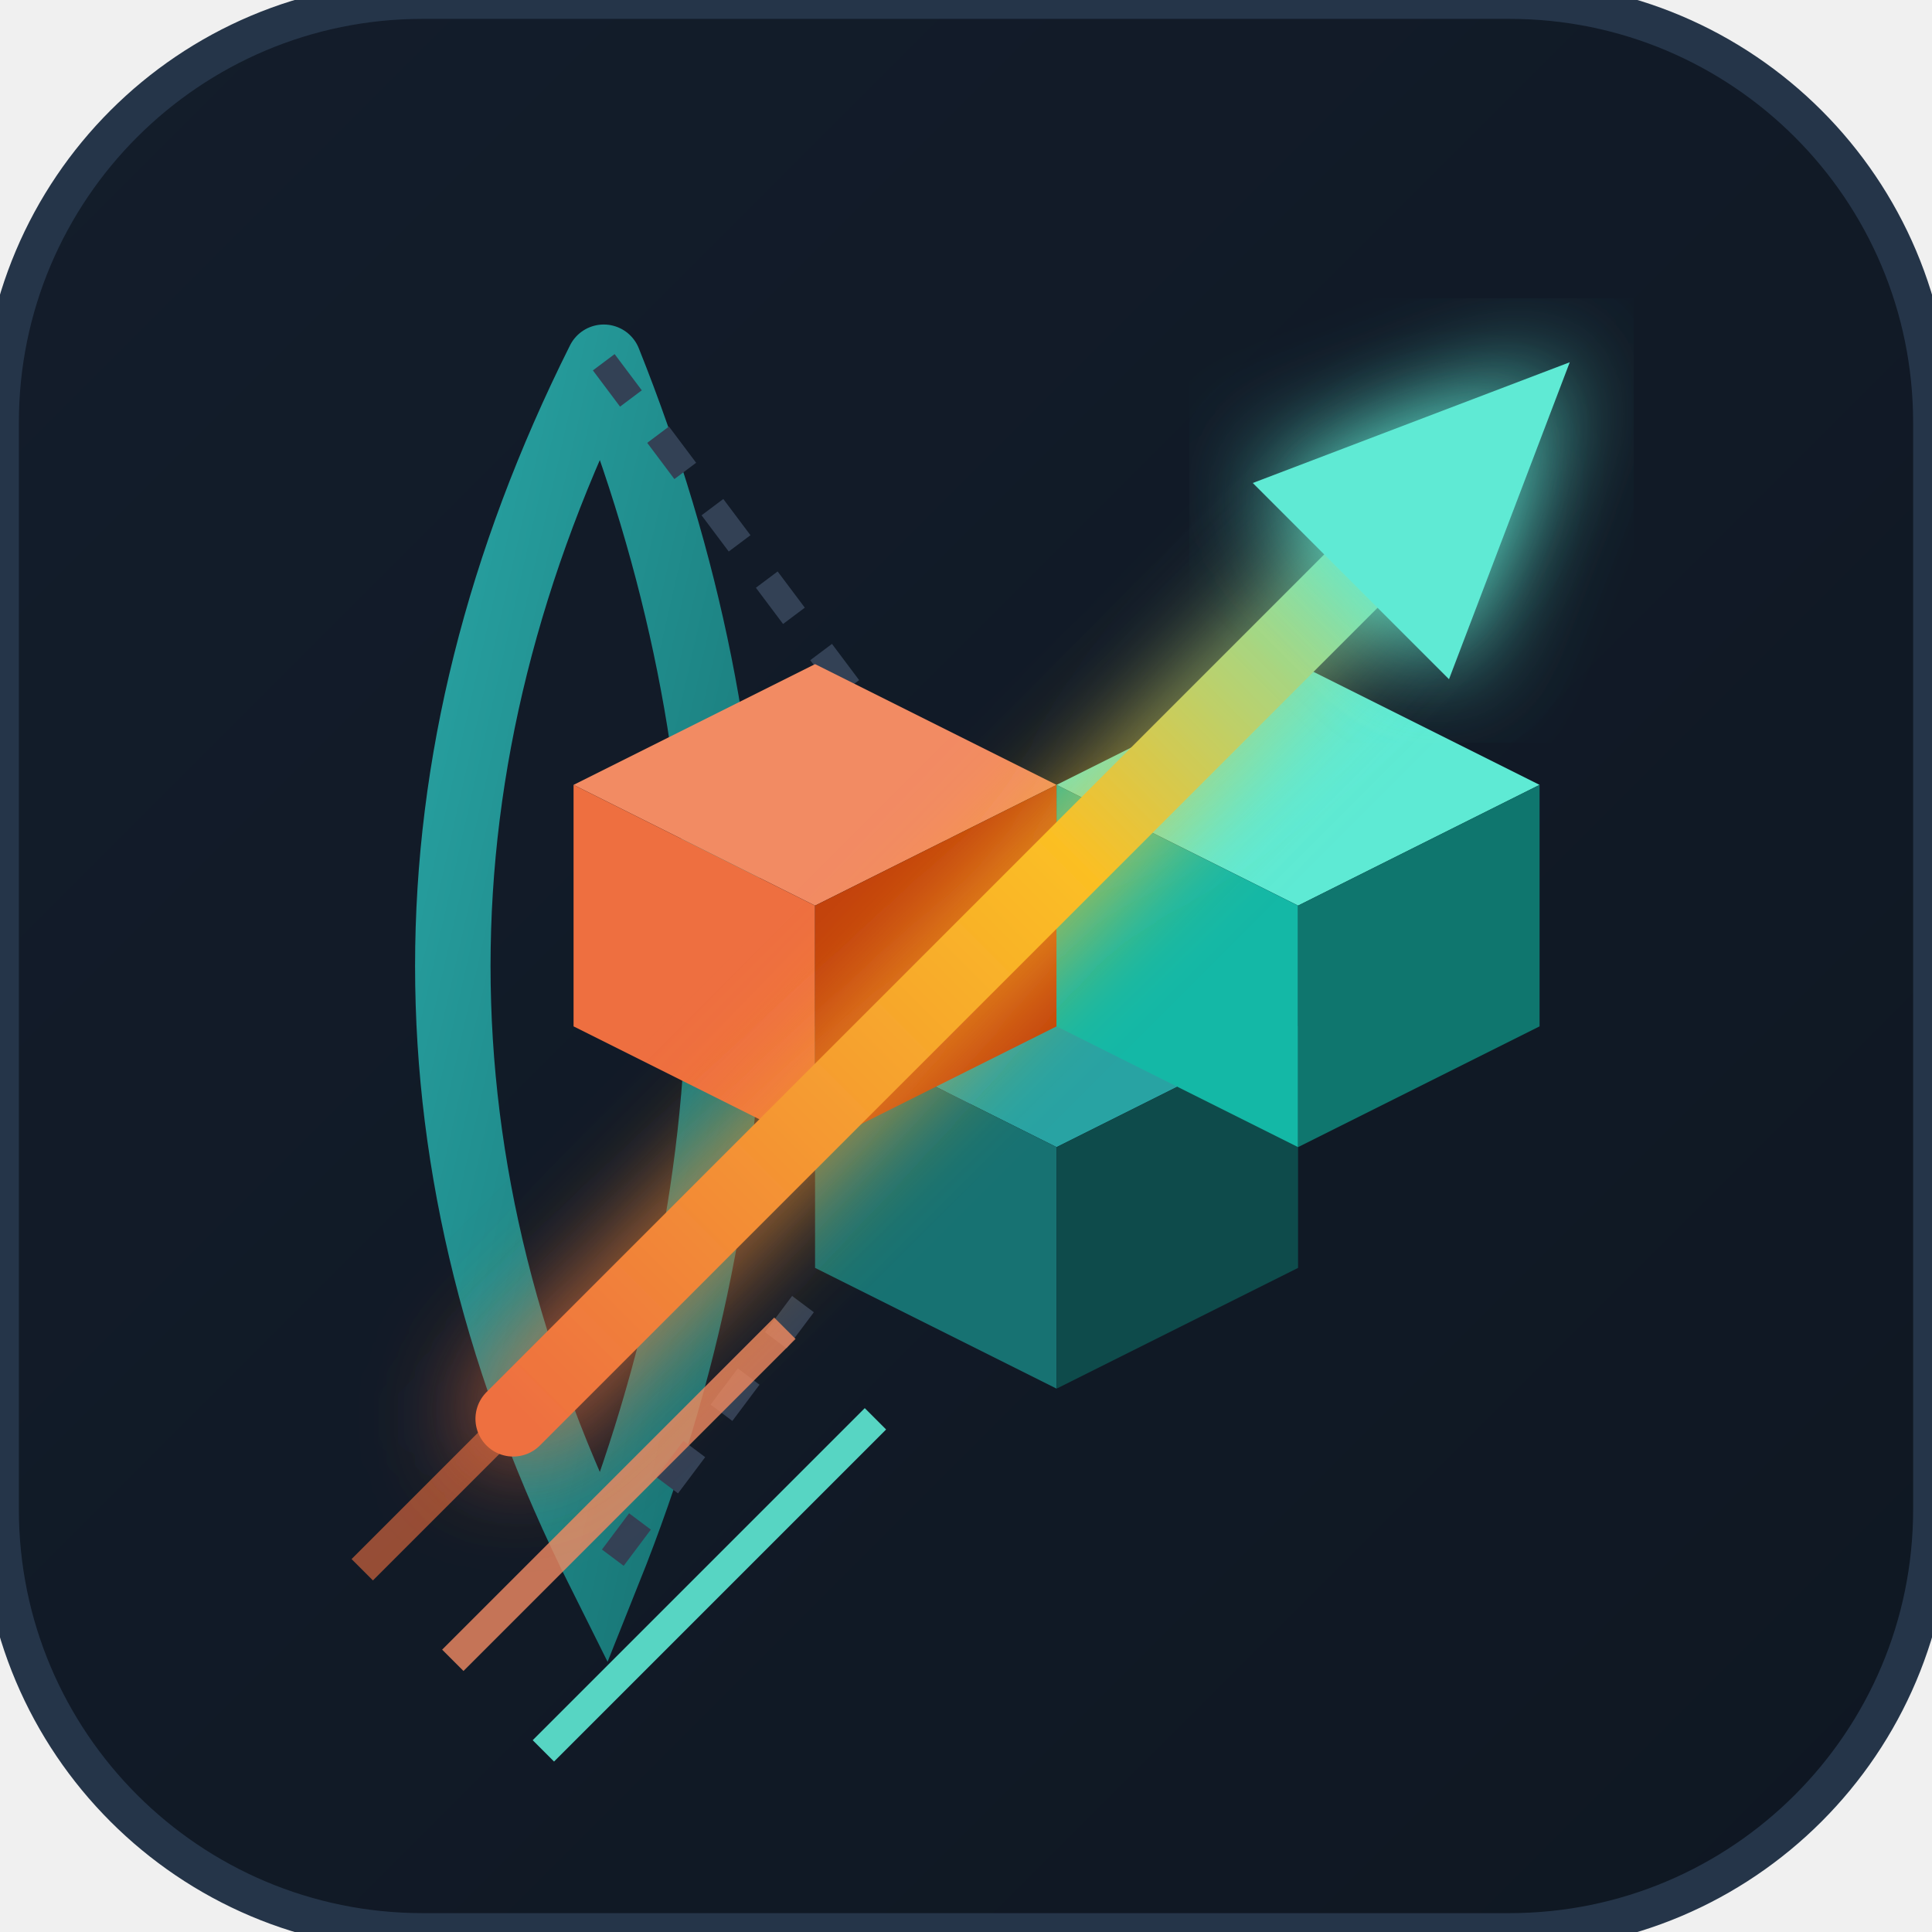
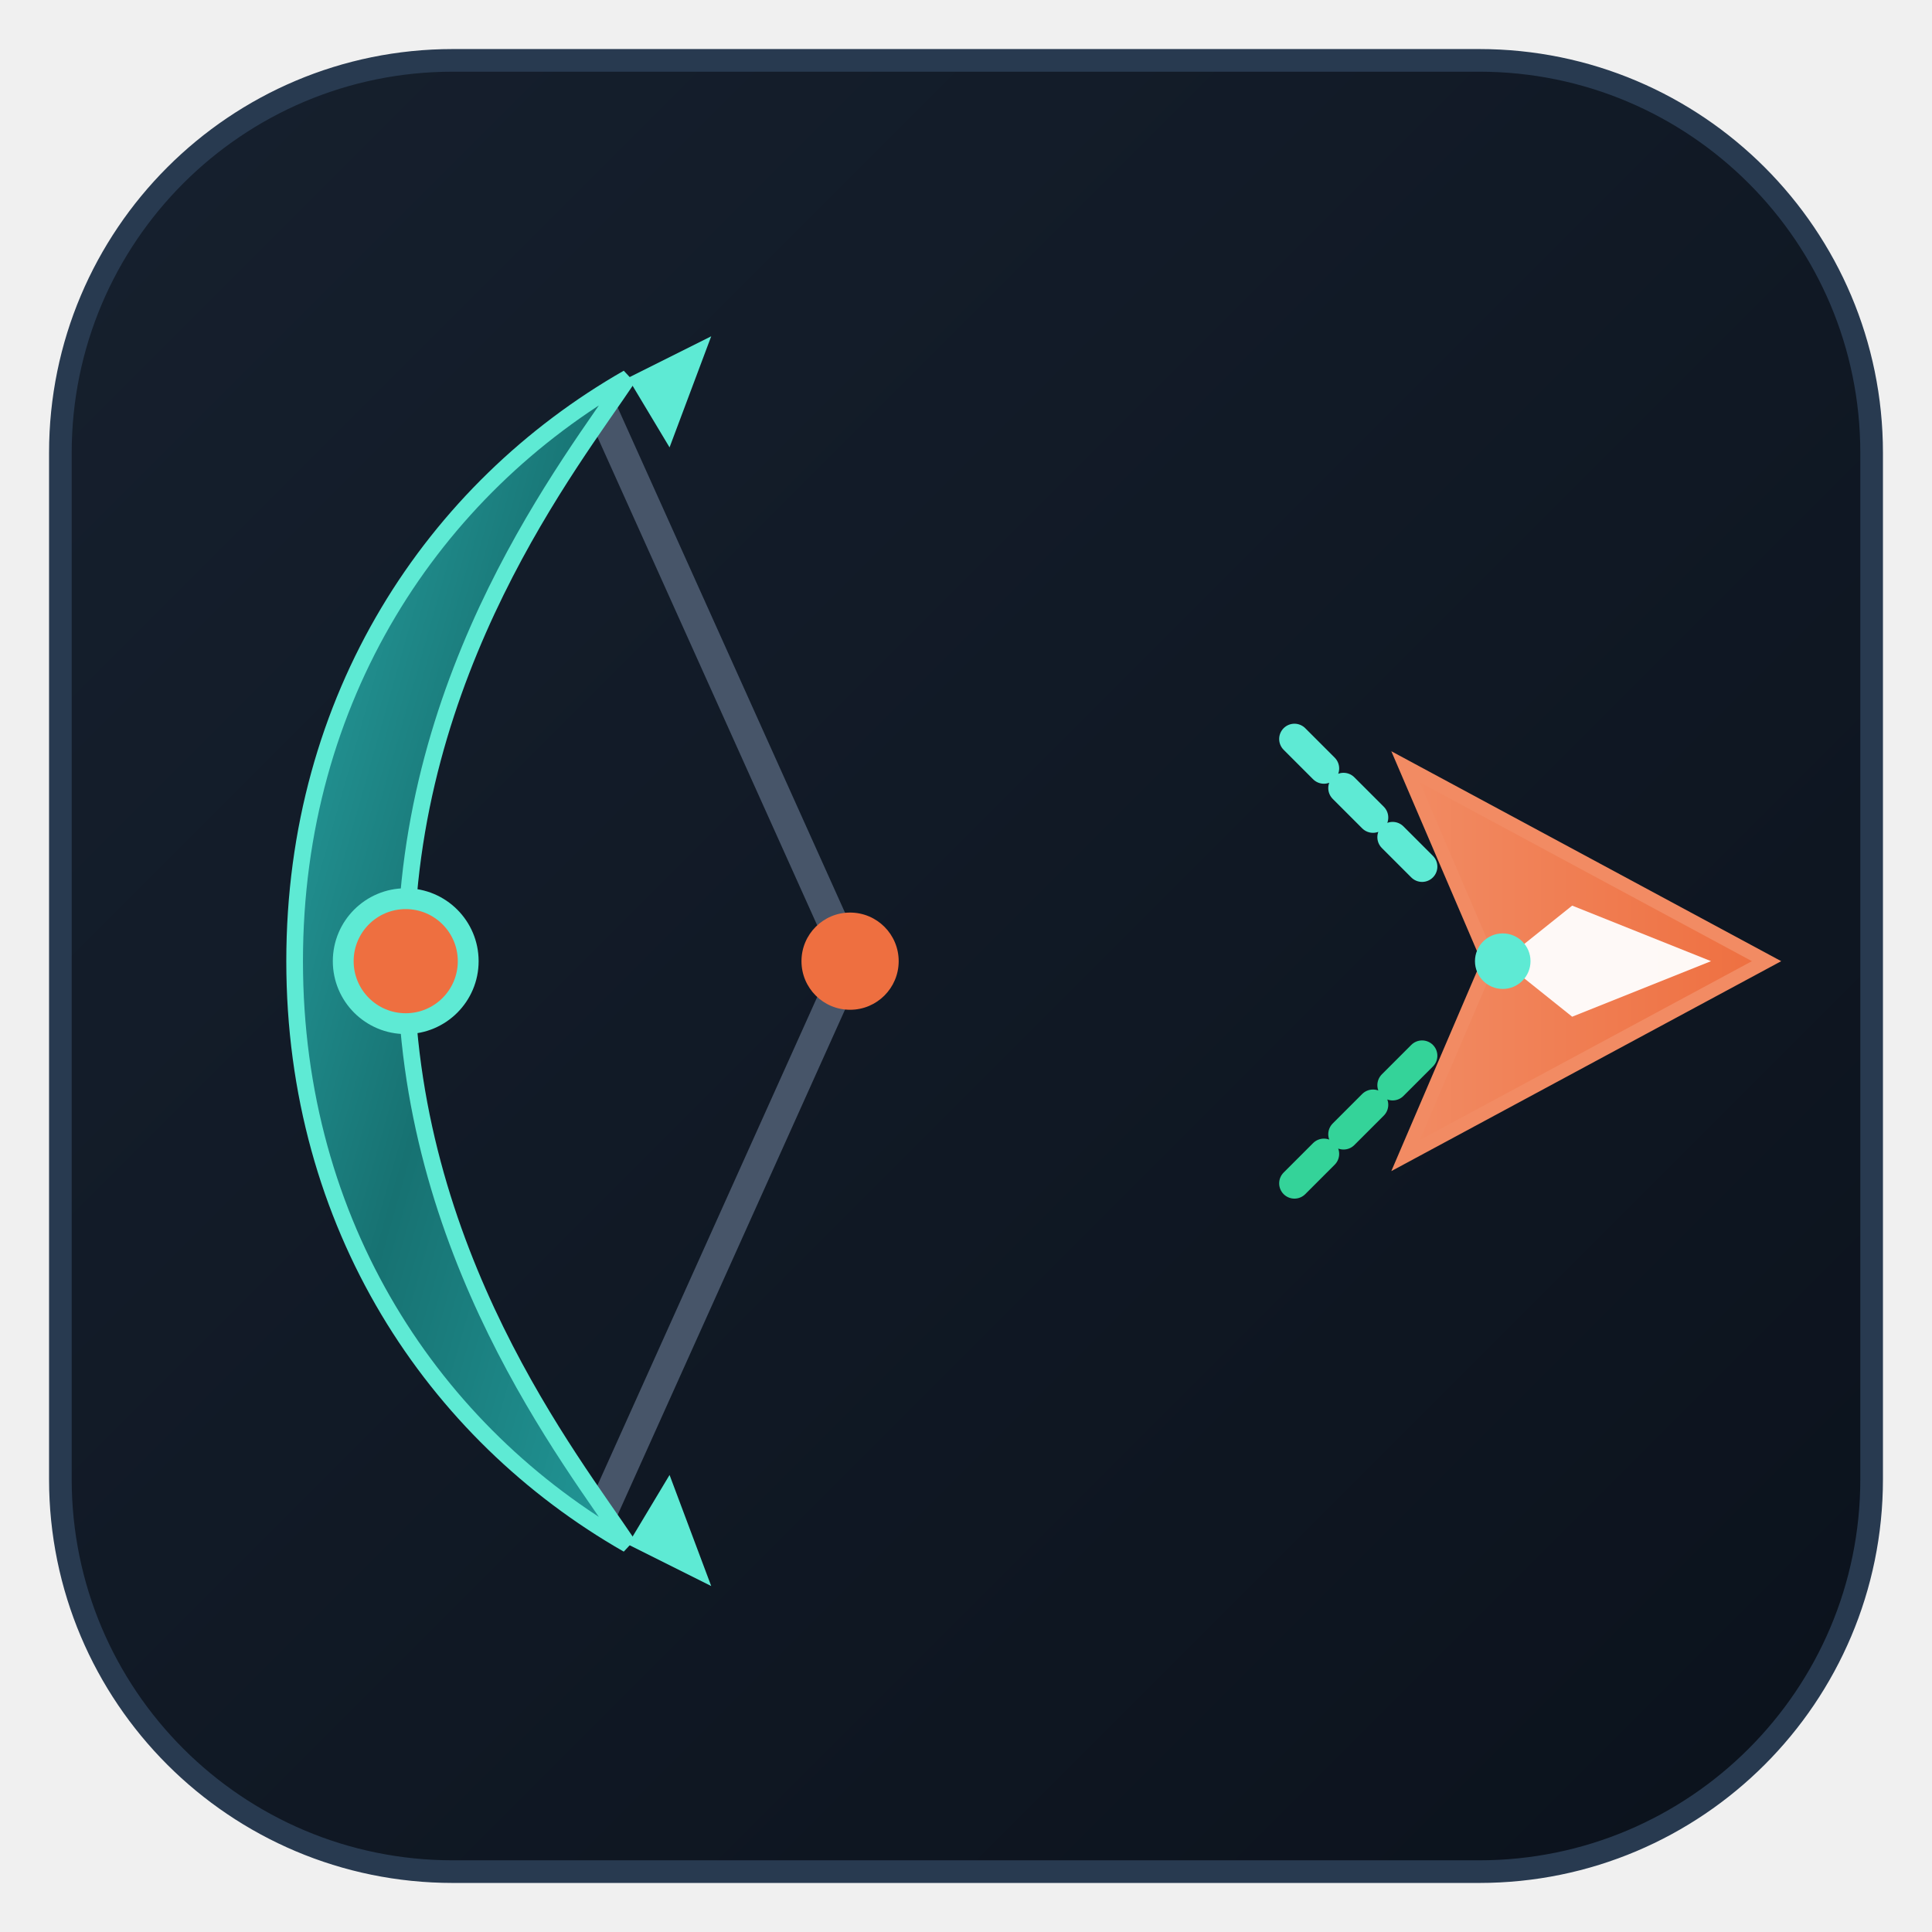
<svg xmlns="http://www.w3.org/2000/svg" viewBox="0 0 128 128" width="128" height="128">
  <defs>
    <linearGradient id="iconBg" x1="0" y1="0" x2="1" y2="1">
-       <stop offset="0%" stop-color="#131d2b" />
-       <stop offset="100%" stop-color="#0f1722" />
+       <stop offset="0%" stop-color="#16202e" />
+       <stop offset="100%" stop-color="#0b121c" />
    </linearGradient>
-     <linearGradient id="iconTeal" x1="0" y1="0" x2="1" y2="1">
+     <linearGradient id="iconBow" x1="0" y1="0" x2="1" y2="1">
      <stop offset="0%" stop-color="#28a3a3" />
-       <stop offset="100%" stop-color="#177272" />
+       <stop offset="50%" stop-color="#177272" />
+       <stop offset="100%" stop-color="#229999" />
    </linearGradient>
-     <linearGradient id="iconCoral" x1="0" y1="0" x2="1" y2="1">
+     <linearGradient id="iconArrow" x1="0" y1="0" x2="1" y2="0">
      <stop offset="0%" stop-color="#f28b63" />
      <stop offset="100%" stop-color="#ee6f40" />
    </linearGradient>
-     <linearGradient id="iconArrow" x1="0" y1="1" x2="1" y2="0">
-       <stop offset="0%" stop-color="#ee6f40" />
-       <stop offset="60%" stop-color="#fbbf24" />
-       <stop offset="100%" stop-color="#5eead4" />
+     <linearGradient id="iconLane0" x1="0" y1="0" x2="1" y2="0">
+       <stop offset="0%" stop-color="#5eead4" />
+       <stop offset="100%" stop-color="#2dd4bf" />
    </linearGradient>
-     <filter id="iconGlow" x="-20%" y="-20%" width="140%" height="140%">
-       <feGaussianBlur stdDeviation="3.5" result="blur" />
-       <feComposite in="SourceGraphic" in2="blur" operator="over" />
-     </filter>
+     <linearGradient id="iconLane1" x1="0" y1="0" x2="1" y2="0">
+       <stop offset="0%" stop-color="#fed7aa" />
+       <stop offset="100%" stop-color="#fb923c" />
+     </linearGradient>
+     <linearGradient id="iconLane2" x1="0" y1="0" x2="1" y2="0">
+       <stop offset="0%" stop-color="#fdba74" />
+       <stop offset="100%" stop-color="#ee6f40" />
+     </linearGradient>
+     <linearGradient id="iconLane3" x1="0" y1="0" x2="1" y2="0">
+       <stop offset="0%" stop-color="#6ee7b7" />
+       <stop offset="100%" stop-color="#34d399" />
+     </linearGradient>
  </defs>
-   <rect width="128" height="128" rx="28" fill="url(#iconBg)" stroke="#253549" stroke-width="2.5" />
-   <g transform="translate(18, 16)">
-     <path d="M 22,8 Q 2,48 22,88 Q 38,48 22,8" fill="none" stroke="url(#iconTeal)" stroke-width="5" stroke-linecap="round" />
-     <path d="M 22,8 L 52,48 L 22,88" fill="none" stroke="#334155" stroke-width="1.8" stroke-dasharray="3,3" />
-     <g transform="translate(36, 44)">
-       <polygon points="16,0 32,8 16,16 0,8" fill="#28a3a3" />
-       <polygon points="0,8 16,16 16,32 0,24" fill="#177272" />
-       <polygon points="16,16 32,8 32,24 16,32" fill="#0e4b4b" />
+   <rect x="4" y="4" width="120" height="120" rx="26" fill="url(#iconBg)" stroke="#283a50" stroke-width="1.5" />
+   <g transform="translate(14, 14) scale(0.92)">
+     <path d="M 28,14 L 46,54 L 28,94" fill="none" stroke="#475569" stroke-width="2.2" stroke-linecap="round" stroke-linejoin="round" />
+     <circle cx="46" cy="54" r="3.5" fill="#ee6f40" />
+     <path d="M 30,12 C 16,20 6,35 6,54 C 6,73 16,88 30,96 C 26,90 14,75 14,54 C 14,33 26,18 30,12 Z" fill="url(#iconBow)" stroke="#5eead4" stroke-width="1.2" />
+     <path d="M 30,12 L 36,9 L 33,17 Z" fill="#5eead4" />
+     <path d="M 30,96 L 36,99 L 33,91 Z" fill="#5eead4" />
+     <circle cx="14" cy="54" r="4.5" fill="#ee6f40" stroke="#5eead4" stroke-width="1.5" />
+     <g>
+       <line x1="40" y1="38" x2="78" y2="38" stroke="url(#iconLane0)" stroke-width="3.2" stroke-linecap="round" />
+       <path d="M 78,38 L 88,48" stroke="#5eead4" stroke-width="2.2" stroke-linecap="round" stroke-dasharray="3,2" />
    </g>
-     <g transform="translate(20, 28)">
-       <polygon points="16,0 32,8 16,16 0,8" fill="#f28b63" />
-       <polygon points="0,8 16,16 16,32 0,24" fill="#ee6f40" />
-       <polygon points="16,16 32,8 32,24 16,32" fill="#c2410c" />
+     <g>
+       <line x1="48" y1="49" x2="90" y2="49" stroke="url(#iconLane1)" stroke-width="3.5" stroke-linecap="round" />
    </g>
-     <g transform="translate(52, 28)">
-       <polygon points="16,0 32,8 16,16 0,8" fill="#5eead4" />
-       <polygon points="0,8 16,16 16,32 0,24" fill="#14b8a6" />
-       <polygon points="16,16 32,8 32,24 16,32" fill="#0f766e" />
+     <g>
+       <line x1="48" y1="59" x2="90" y2="59" stroke="url(#iconLane2)" stroke-width="3.5" stroke-linecap="round" />
    </g>
-     <line x1="6" y1="88" x2="28" y2="66" stroke="#ee6f40" stroke-width="2" opacity="0.6" />
-     <line x1="12" y1="94" x2="34" y2="72" stroke="#f28b63" stroke-width="2" opacity="0.8" />
-     <line x1="18" y1="100" x2="40" y2="78" stroke="#5eead4" stroke-width="2" opacity="0.9" />
-     <line x1="16" y1="78" x2="78" y2="16" stroke="url(#iconArrow)" stroke-width="5" stroke-linecap="round" filter="url(#iconGlow)" />
-     <polygon points="86,8 65,16 78,29" fill="#5eead4" filter="url(#iconGlow)" />
+     <g>
+       <line x1="40" y1="70" x2="78" y2="70" stroke="url(#iconLane3)" stroke-width="3.2" stroke-linecap="round" />
+       <path d="M 78,70 L 88,60" stroke="#34d399" stroke-width="2.2" stroke-linecap="round" stroke-dasharray="3,2" />
+     </g>
+     <polygon points="112,54 86,40 92,54 86,68" fill="url(#iconArrow)" stroke="#f28b63" stroke-width="1" />
+     <polygon points="108,54 98,50 93,54 98,58" fill="#ffffff" opacity="0.95" />
+     <circle cx="93" cy="54" r="2" fill="#5eead4" />
  </g>
</svg>
